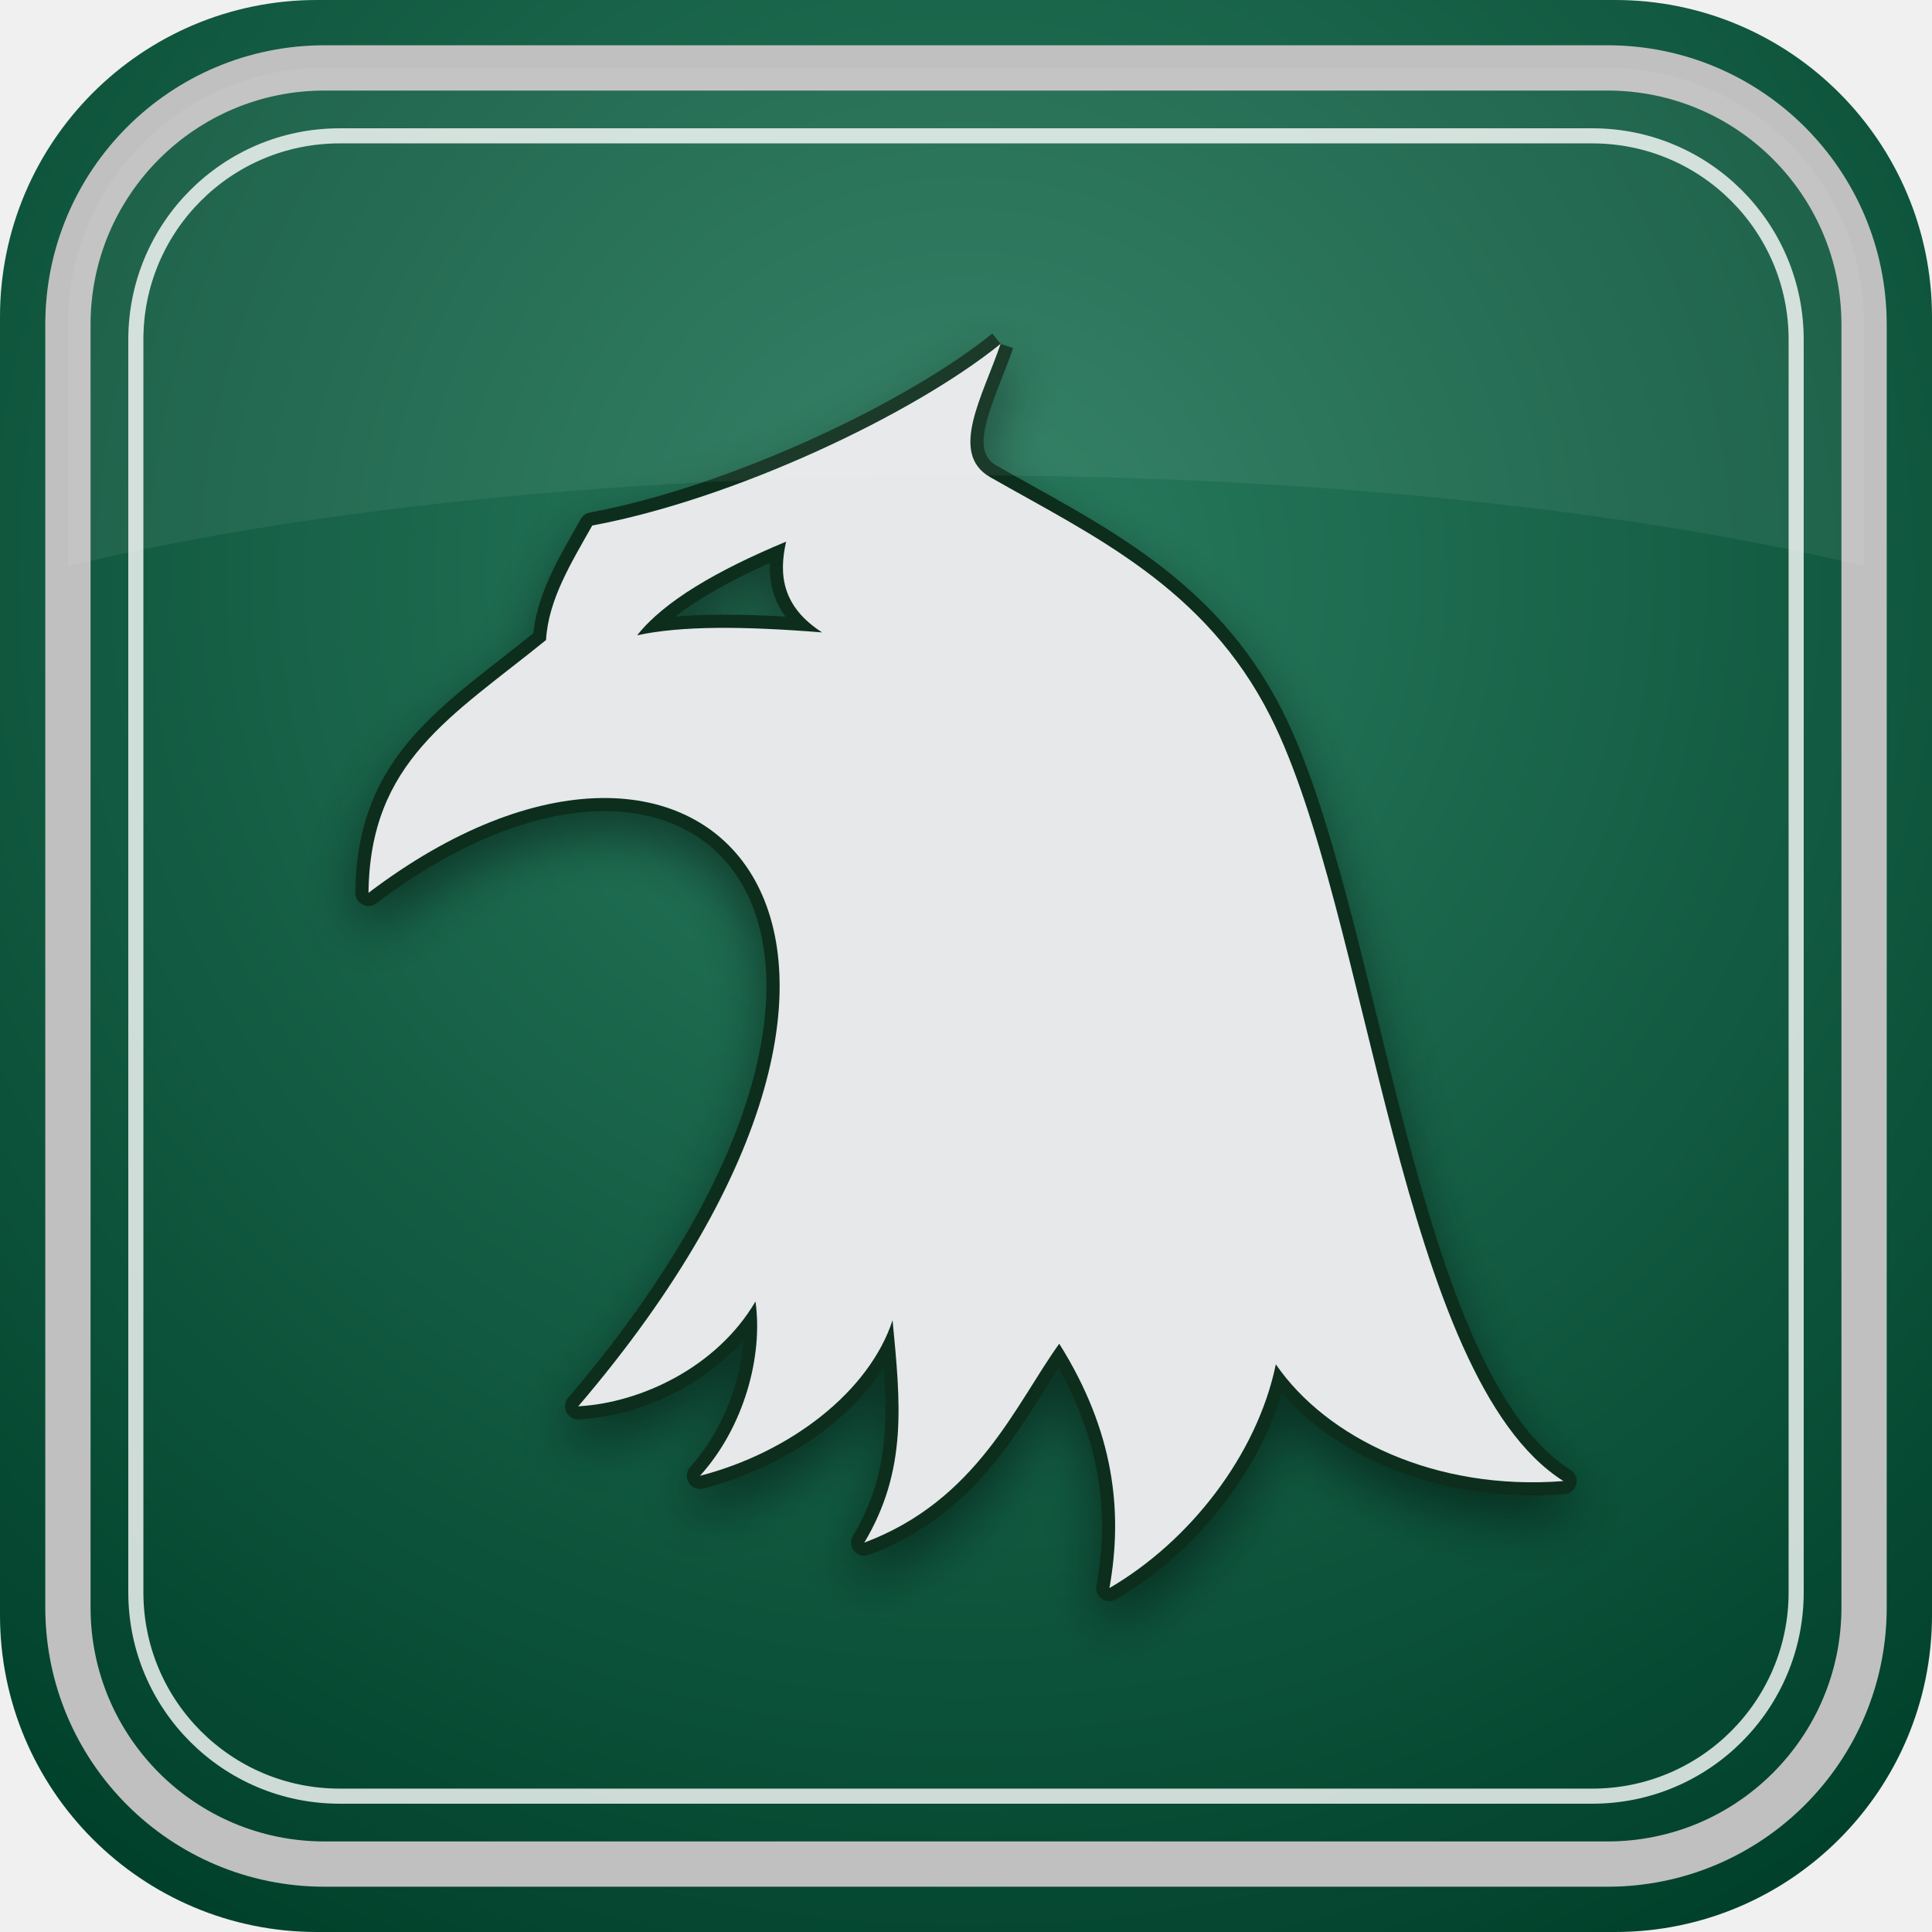
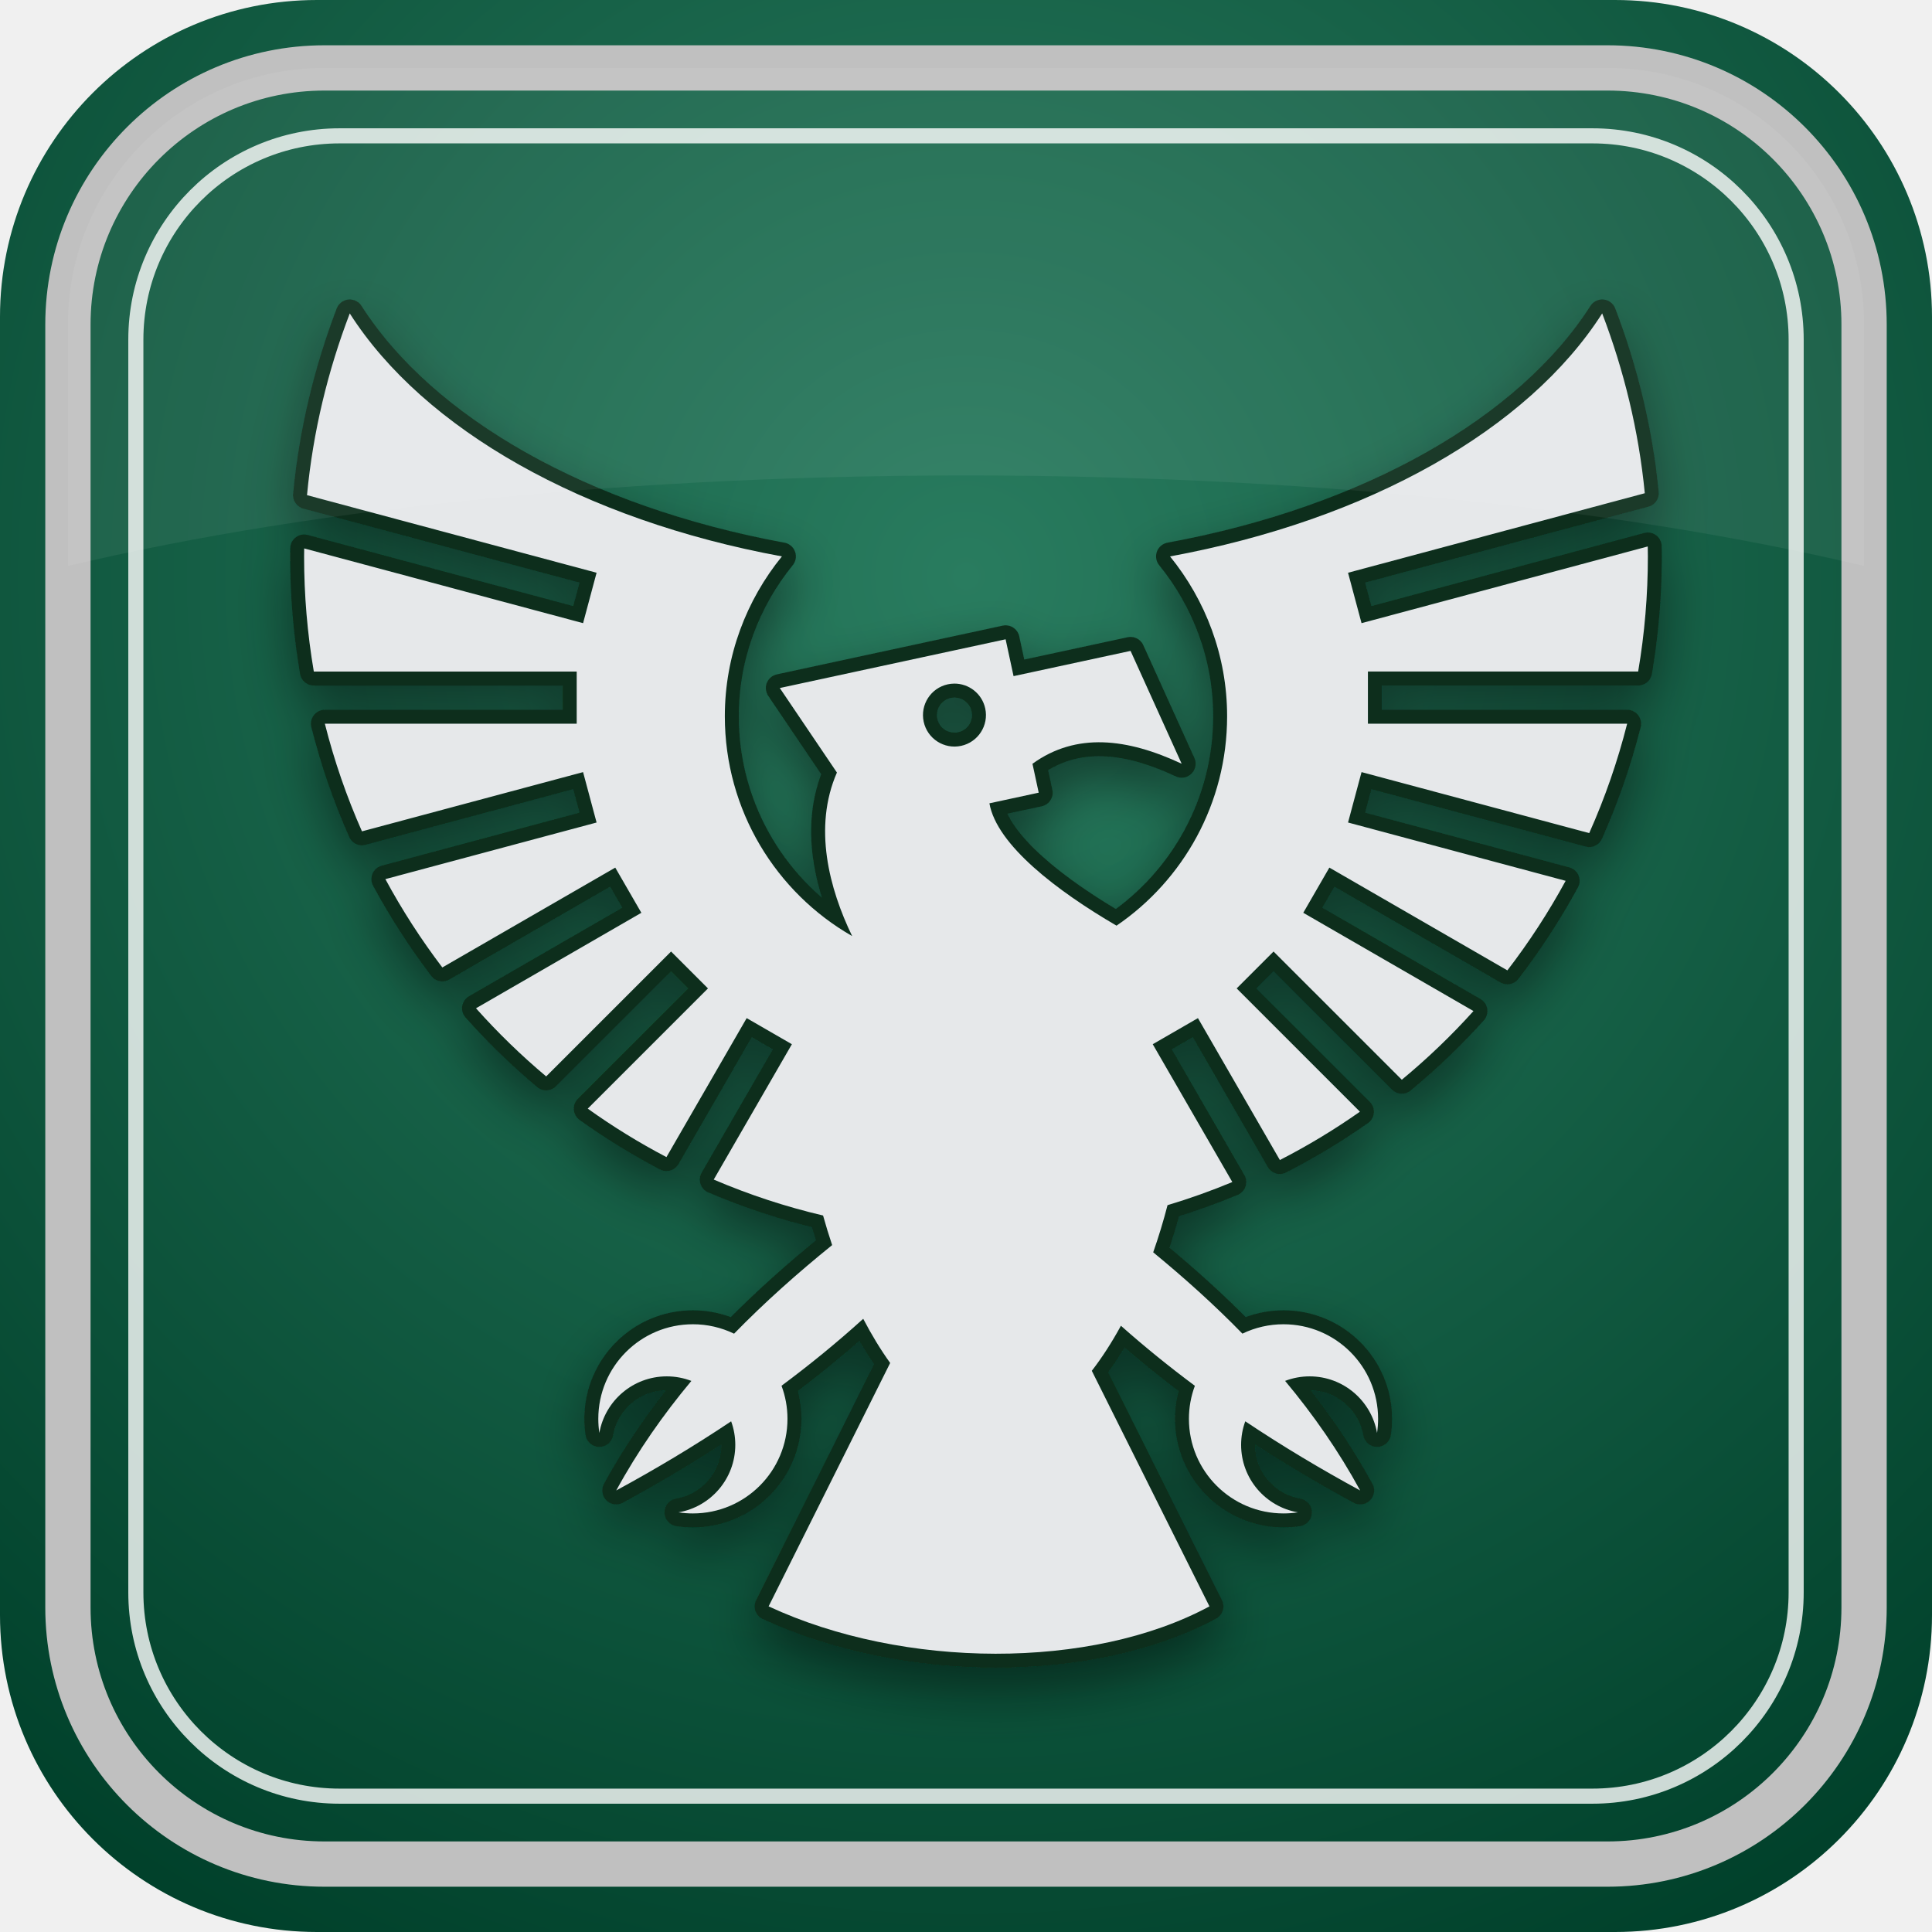
<svg xmlns="http://www.w3.org/2000/svg" viewBox="0 0 512 512" role="img" aria-label="Philadelphia Eagles">
  <defs>
    <radialGradient id="f" cx="50%" cy="30%" r="80%">
      <stop offset="0" stop-color="#297c5f" />
      <stop offset="1" stop-color="#00402a" />
    </radialGradient>
    <filter id="s" x="-10%" y="-10%" width="120%" height="120%">
      <feDropShadow dx="0" dy="6" stdDeviation="7" flood-color="#000" flood-opacity="0.45" />
    </filter>
  </defs>
  <rect width="512" height="512" rx="84" fill="url(#f)" />
  <rect x="18" y="18" width="476" height="476" rx="68" fill="none" stroke="#c0c0c0" stroke-width="12" />
  <rect x="36" y="36" width="440" height="440" rx="54" fill="none" stroke="#ffffff" stroke-width="4" opacity="0.8" />
  <g filter="url(#s)">
-     <g transform="translate(76.8 76.8) scale(0.7) translate(512 0) scale(-1 1) ">
+     <g transform="translate(66.56 66.56) scale(0.74) ">
      <g fill="#0b2e1f" stroke="#0b2e1f" stroke-width="10" stroke-linejoin="round">
-         <path d="M242.9 20.46c6.7 19.75 19.7 41.39 4 50.44c-38.6 22.04-81.4 41.5-106.2 90.7C103.3 235.7 91.69 412 29.81 451c48.6 3.8 89.69-16.3 108.89-44.2c7.1 34.3 32.6 67 63 84.7c-5.2-29-1.8-59.4 19-92.5c16.5 22.9 31.1 59.3 73.8 75.3c-16.4-27.5-13.7-52.8-10.7-84.2c8.8 26.9 38.5 50 72.9 58.9c-16.8-18.6-23.9-45.5-21-66c14.6 24.9 43.4 38.4 67.1 39.7c-153.3-179.6-48.7-291.6 79.4-194.4c-.5-49.7-31.4-66.7-67.2-95.7c-.9-15.4-9.6-29.3-17.5-43.36c-53.7-9.99-121.5-42.01-154.6-68.78m81.2 74.88c26.1 10.86 46.2 22.56 56.4 35.46c-16.6-3.6-39.8-3.5-70-1.1c15-9.7 16.5-21.7 13.6-34.36" />
+         <path d="M35.31 22.3C27.498 42.766 22.138 64.643 20 87.378l103.705 27.79l-4.838 18.052l-99.873-26.763c-.012.954-.035 1.905-.035 2.86a245 245 0 0 0 3.48 41.23h94.146v18.687H26.393a241.5 241.5 0 0 0 13.29 38.547l79.184-21.216l4.838 18.05l-75.64 20.27a243 243 0 0 0 20.396 31.636l61.933-35.756l9.343 16.183l-59.22 34.192a243 243 0 0 0 25.132 24.4l44.73-44.726l13.214 13.215l-43.055 43.052a240 240 0 0 0 28.186 17.357l28.734-49.772l16.186 9.346l-27.987 48.472a237.3 237.3 0 0 0 39.156 12.87c.99 3.566 2.08 7.103 3.25 10.593c-12.36 9.993-24.163 20.49-35.12 31.728a33.7 33.7 0 0 0-14.75-3.373c-18.707 0-33.874 15.164-33.874 33.873c0 1.715.13 3.402.377 5.05c2.02-11.514 12.06-20.265 24.153-20.265c3.103 0 6.068.582 8.8 1.633c-10.103 12.102-19.193 25.08-26.906 39.23c13.897-7.544 27.684-15.755 41.15-24.764a24.5 24.5 0 0 1 1.485 8.43c0 12.122-8.796 22.184-20.352 24.168a34 34 0 0 0 5.168.393c18.71 0 33.873-15.168 33.873-33.875c0-4.17-.757-8.16-2.134-11.848c10.033-7.467 19.823-15.43 29.26-23.984c2.978 5.705 6.203 11.034 9.65 15.818l-43.53 87.17c48.267 22.47 115.7 22.76 157.872 0l-42.13-84.36c3.722-4.81 7.21-10.25 10.426-16.14c8.577 7.617 17.428 14.77 26.483 21.508a33.8 33.8 0 0 0-2.13 11.836c0 18.707 15.165 33.873 33.874 33.873c1.758 0 3.486-.132 5.172-.39c-11.56-1.983-20.355-12.045-20.355-24.168c0-2.964.525-5.805 1.49-8.435c13.464 9.006 27.247 17.223 41.143 24.767c-7.71-14.148-16.78-27.136-26.877-39.238a24.5 24.5 0 0 1 8.775-1.623c12.09 0 22.13 8.75 24.15 20.262c.246-1.647.377-3.332.377-5.047c0-18.71-15.166-33.873-33.875-33.873a33.76 33.76 0 0 0-14.72 3.355c-10.007-10.27-20.74-19.908-31.946-29.12a209 209 0 0 0 5.132-16.886a238 238 0 0 0 23.2-8.283l-28.497-49.356l16.186-9.346l29.34 50.816c9.98-5.11 19.555-10.9 28.672-17.308l-44.146-44.147l13.215-13.216l45.926 45.922a243 243 0 0 0 25.666-24.6l-60.95-35.19l9.343-16.182l63.748 36.804a243 243 0 0 0 20.87-32.07l-77.93-20.883l4.837-18.05l81.534 21.847a241.7 241.7 0 0 0 13.584-39.178h-92.836v-18.687h96.777a245.4 245.4 0 0 0 3.48-41.23c0-1.19-.025-2.376-.044-3.563L397.652 133.22l-4.836-18.054L499.09 86.69c-2.18-22.49-7.52-44.13-15.254-64.39h-.004c-26.517 41.51-83.592 73.934-154.764 87.02c12.67 15.603 20.442 35.52 20.442 57.233c0 31.196-15.723 58.718-39.604 75c-21.27-12.407-42.907-28.878-45.52-43.814l17.653-3.81l-2.235-10.352c15.67-11.335 33.936-9.138 53.433-.01l-18.302-40.414l-41.903 9.04l-2.846-13.188V139l-80.87 17.453l20.458 30.266c-8.595 19.678-2.717 41.68 5.45 58.56c-27.204-15.57-45.592-44.998-45.592-78.73c0-21.713 7.772-41.63 20.44-57.232C118.904 96.234 61.83 63.81 35.312 22.3zm216.45 132.567c5.244-.056 9.98 3.573 11.13 8.9c1.312 6.085-2.557 12.084-8.644 13.397s-12.085-2.556-13.398-8.643c-1.314-6.085 2.556-12.086 8.642-13.4c.76-.163 1.52-.245 2.27-.253z" />
      </g>
      <g fill="#e6e8ea">
-         <path d="M242.9 20.46c6.7 19.75 19.7 41.39 4 50.44c-38.6 22.04-81.4 41.5-106.2 90.7C103.3 235.7 91.69 412 29.81 451c48.6 3.8 89.69-16.3 108.89-44.2c7.1 34.3 32.6 67 63 84.7c-5.2-29-1.8-59.4 19-92.5c16.5 22.9 31.1 59.3 73.8 75.3c-16.4-27.5-13.7-52.8-10.7-84.2c8.8 26.9 38.5 50 72.9 58.9c-16.8-18.6-23.9-45.5-21-66c14.6 24.9 43.4 38.4 67.1 39.7c-153.3-179.6-48.7-291.6 79.4-194.4c-.5-49.7-31.4-66.7-67.2-95.7c-.9-15.4-9.6-29.3-17.5-43.36c-53.7-9.99-121.5-42.01-154.6-68.78m81.2 74.88c26.1 10.86 46.2 22.56 56.4 35.46c-16.6-3.6-39.8-3.5-70-1.1c15-9.7 16.5-21.7 13.6-34.36" />
+         <path d="M35.31 22.3C27.498 42.766 22.138 64.643 20 87.378l103.705 27.79l-4.838 18.052l-99.873-26.763c-.012.954-.035 1.905-.035 2.86a245 245 0 0 0 3.48 41.23h94.146v18.687H26.393a241.5 241.5 0 0 0 13.29 38.547l79.184-21.216l4.838 18.05l-75.64 20.27a243 243 0 0 0 20.396 31.636l61.933-35.756l9.343 16.183l-59.22 34.192a243 243 0 0 0 25.132 24.4l44.73-44.726l13.214 13.215l-43.055 43.052a240 240 0 0 0 28.186 17.357l28.734-49.772l16.186 9.346l-27.987 48.472a237.3 237.3 0 0 0 39.156 12.87c.99 3.566 2.08 7.103 3.25 10.593c-12.36 9.993-24.163 20.49-35.12 31.728a33.7 33.7 0 0 0-14.75-3.373c-18.707 0-33.874 15.164-33.874 33.873c0 1.715.13 3.402.377 5.05c2.02-11.514 12.06-20.265 24.153-20.265c3.103 0 6.068.582 8.8 1.633c-10.103 12.102-19.193 25.08-26.906 39.23c13.897-7.544 27.684-15.755 41.15-24.764a24.5 24.5 0 0 1 1.485 8.43c0 12.122-8.796 22.184-20.352 24.168a34 34 0 0 0 5.168.393c18.71 0 33.873-15.168 33.873-33.875c0-4.17-.757-8.16-2.134-11.848c10.033-7.467 19.823-15.43 29.26-23.984c2.978 5.705 6.203 11.034 9.65 15.818l-43.53 87.17c48.267 22.47 115.7 22.76 157.872 0l-42.13-84.36c3.722-4.81 7.21-10.25 10.426-16.14c8.577 7.617 17.428 14.77 26.483 21.508a33.8 33.8 0 0 0-2.13 11.836c0 18.707 15.165 33.873 33.874 33.873c1.758 0 3.486-.132 5.172-.39c-11.56-1.983-20.355-12.045-20.355-24.168c0-2.964.525-5.805 1.49-8.435c13.464 9.006 27.247 17.223 41.143 24.767c-7.71-14.148-16.78-27.136-26.877-39.238a24.5 24.5 0 0 1 8.775-1.623c12.09 0 22.13 8.75 24.15 20.262c.246-1.647.377-3.332.377-5.047c0-18.71-15.166-33.873-33.875-33.873a33.76 33.76 0 0 0-14.72 3.355c-10.007-10.27-20.74-19.908-31.946-29.12a209 209 0 0 0 5.132-16.886a238 238 0 0 0 23.2-8.283l-28.497-49.356l16.186-9.346l29.34 50.816c9.98-5.11 19.555-10.9 28.672-17.308l-44.146-44.147l13.215-13.216l45.926 45.922a243 243 0 0 0 25.666-24.6l-60.95-35.19l9.343-16.182l63.748 36.804a243 243 0 0 0 20.87-32.07l-77.93-20.883l4.837-18.05l81.534 21.847a241.7 241.7 0 0 0 13.584-39.178h-92.836v-18.687h96.777a245.4 245.4 0 0 0 3.48-41.23c0-1.19-.025-2.376-.044-3.563L397.652 133.22l-4.836-18.054L499.09 86.69c-2.18-22.49-7.52-44.13-15.254-64.39h-.004c-26.517 41.51-83.592 73.934-154.764 87.02c12.67 15.603 20.442 35.52 20.442 57.233c0 31.196-15.723 58.718-39.604 75c-21.27-12.407-42.907-28.878-45.52-43.814l17.653-3.81l-2.235-10.352c15.67-11.335 33.936-9.138 53.433-.01l-18.302-40.414l-41.903 9.04l-2.846-13.188V139l-80.87 17.453l20.458 30.266c-8.595 19.678-2.717 41.68 5.45 58.56c-27.204-15.57-45.592-44.998-45.592-78.73c0-21.713 7.772-41.63 20.44-57.232C118.904 96.234 61.83 63.81 35.312 22.3zm216.45 132.567c5.244-.056 9.98 3.573 11.13 8.9c1.312 6.085-2.557 12.084-8.644 13.397s-12.085-2.556-13.398-8.643c-1.314-6.085 2.556-12.086 8.642-13.4c.76-.163 1.52-.245 2.27-.253z" />
      </g>
    </g>
  </g>
  <path d="M84 18 H428 A68 68 0 0 1 494 84 V150 C360 118 152 118 18 150 V84 A68 68 0 0 1 84 18Z" fill="#fff" opacity="0.06" />
</svg>
